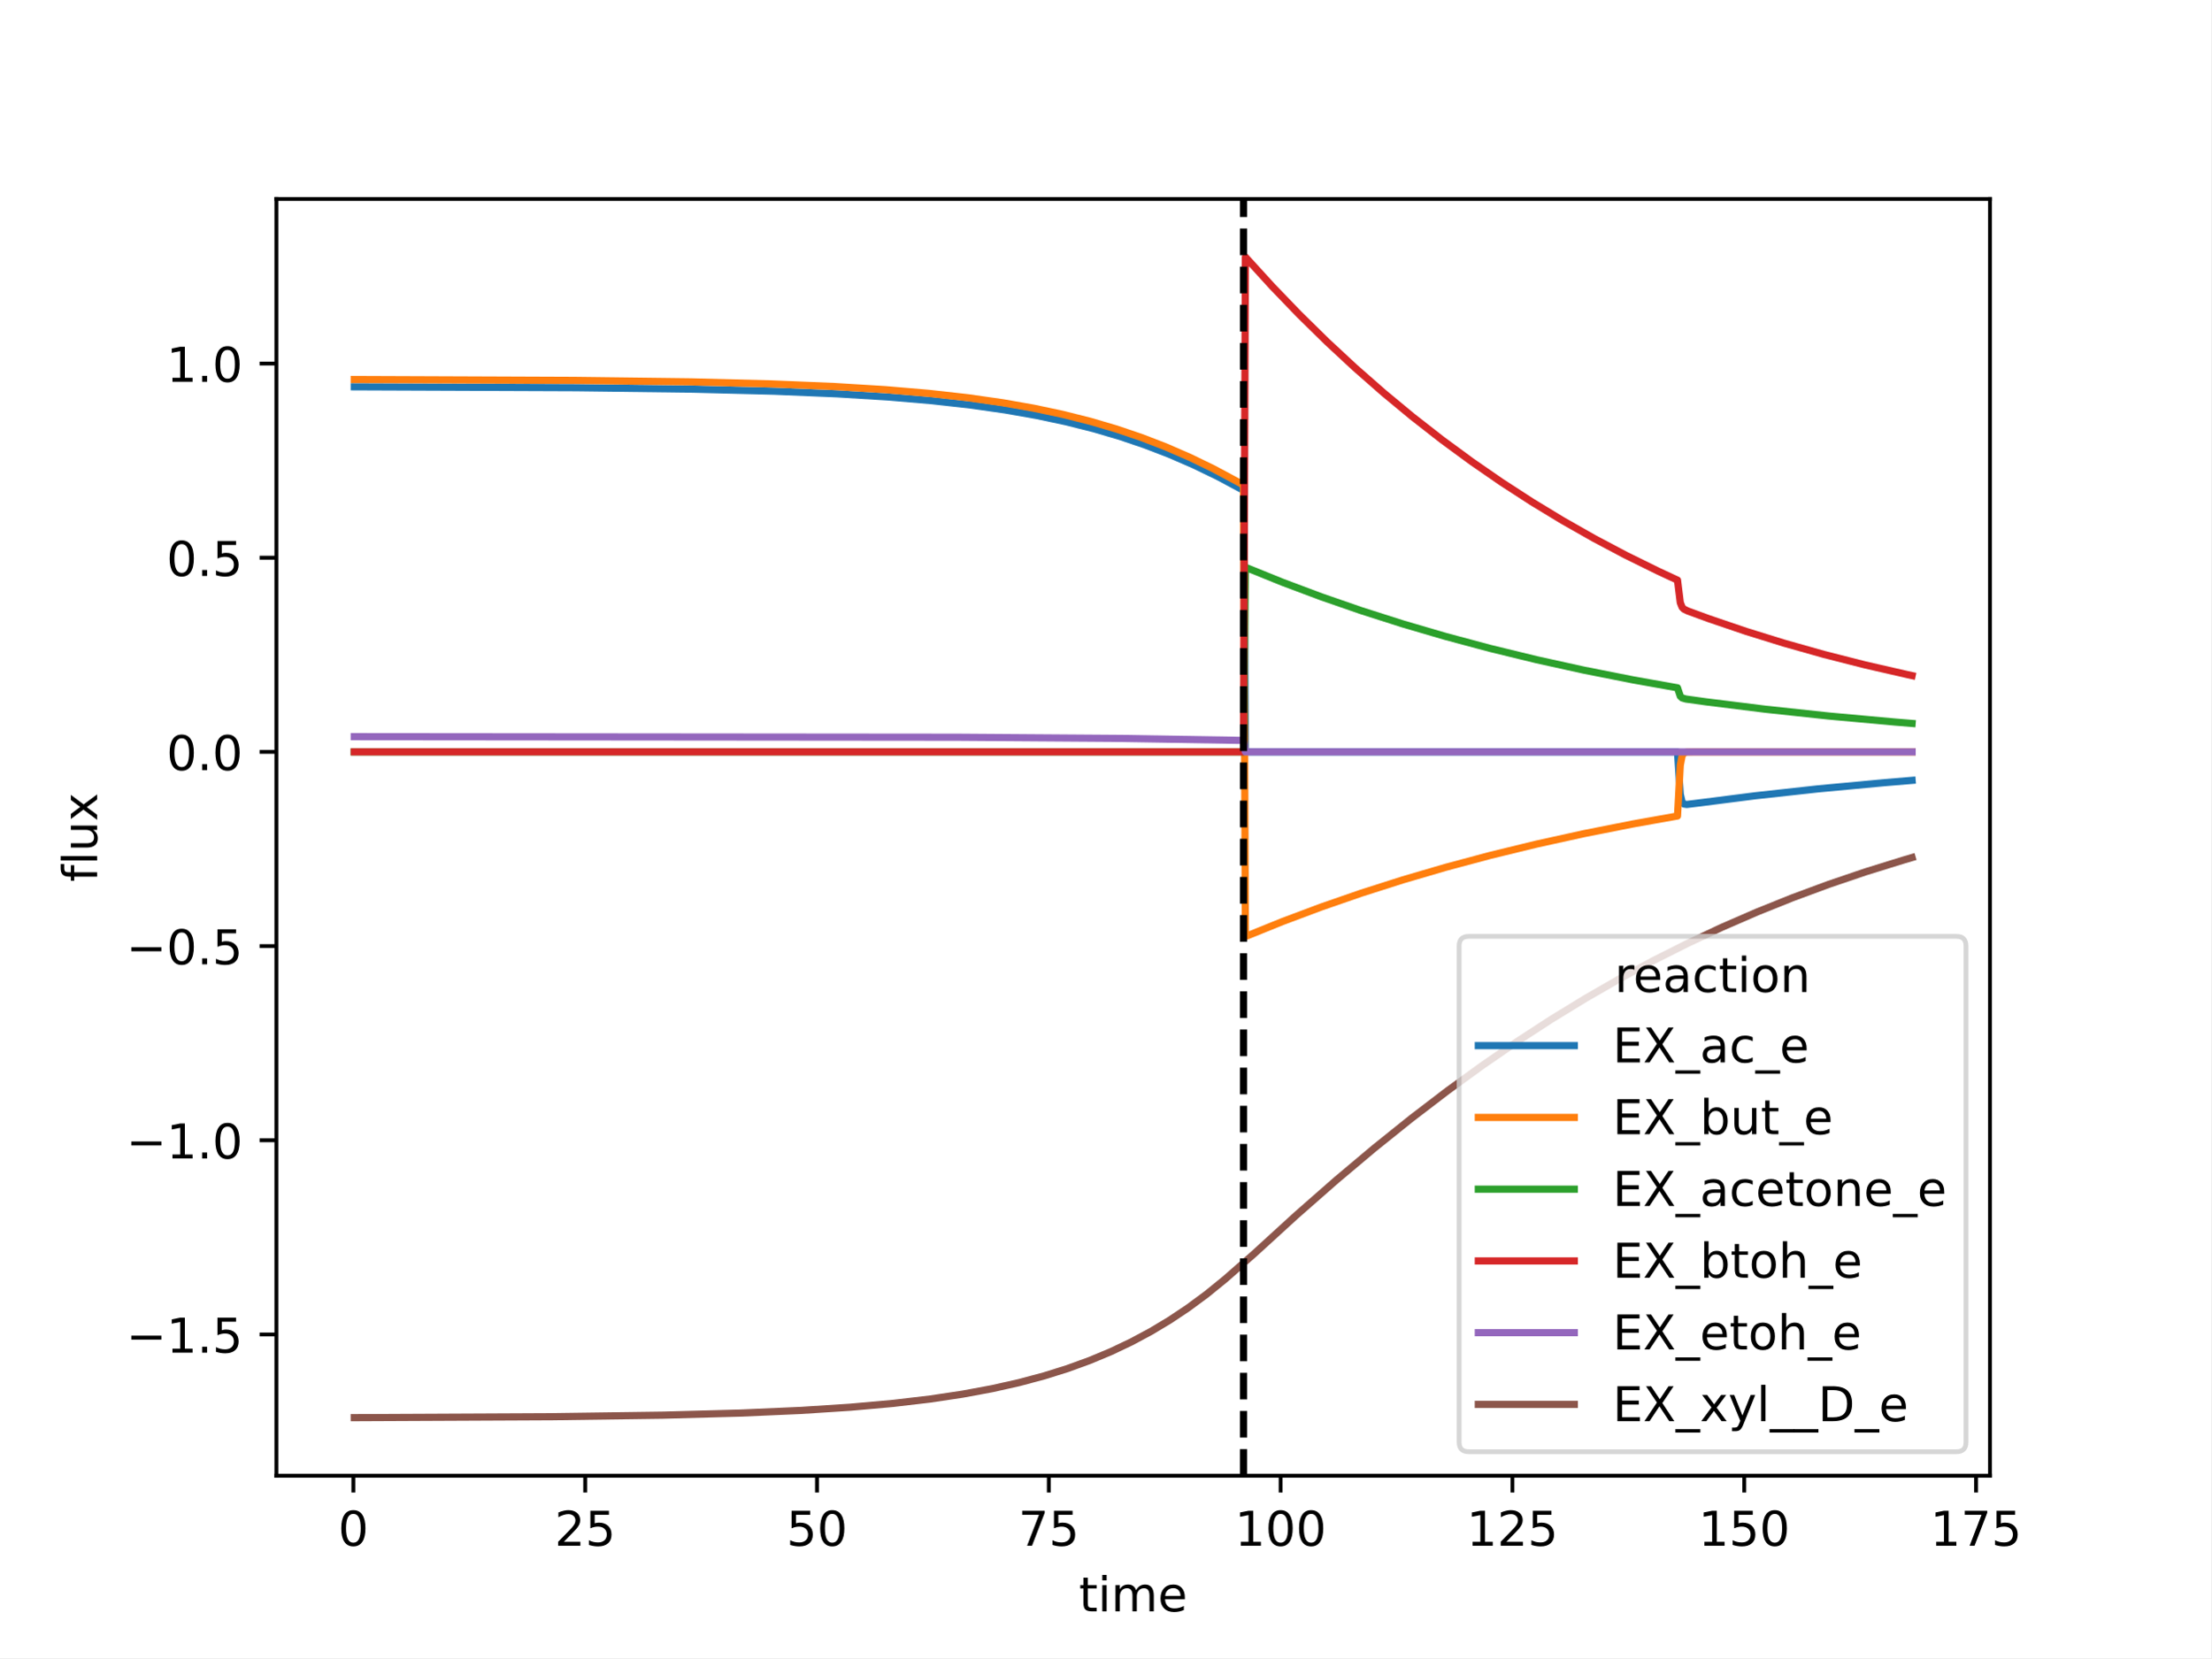
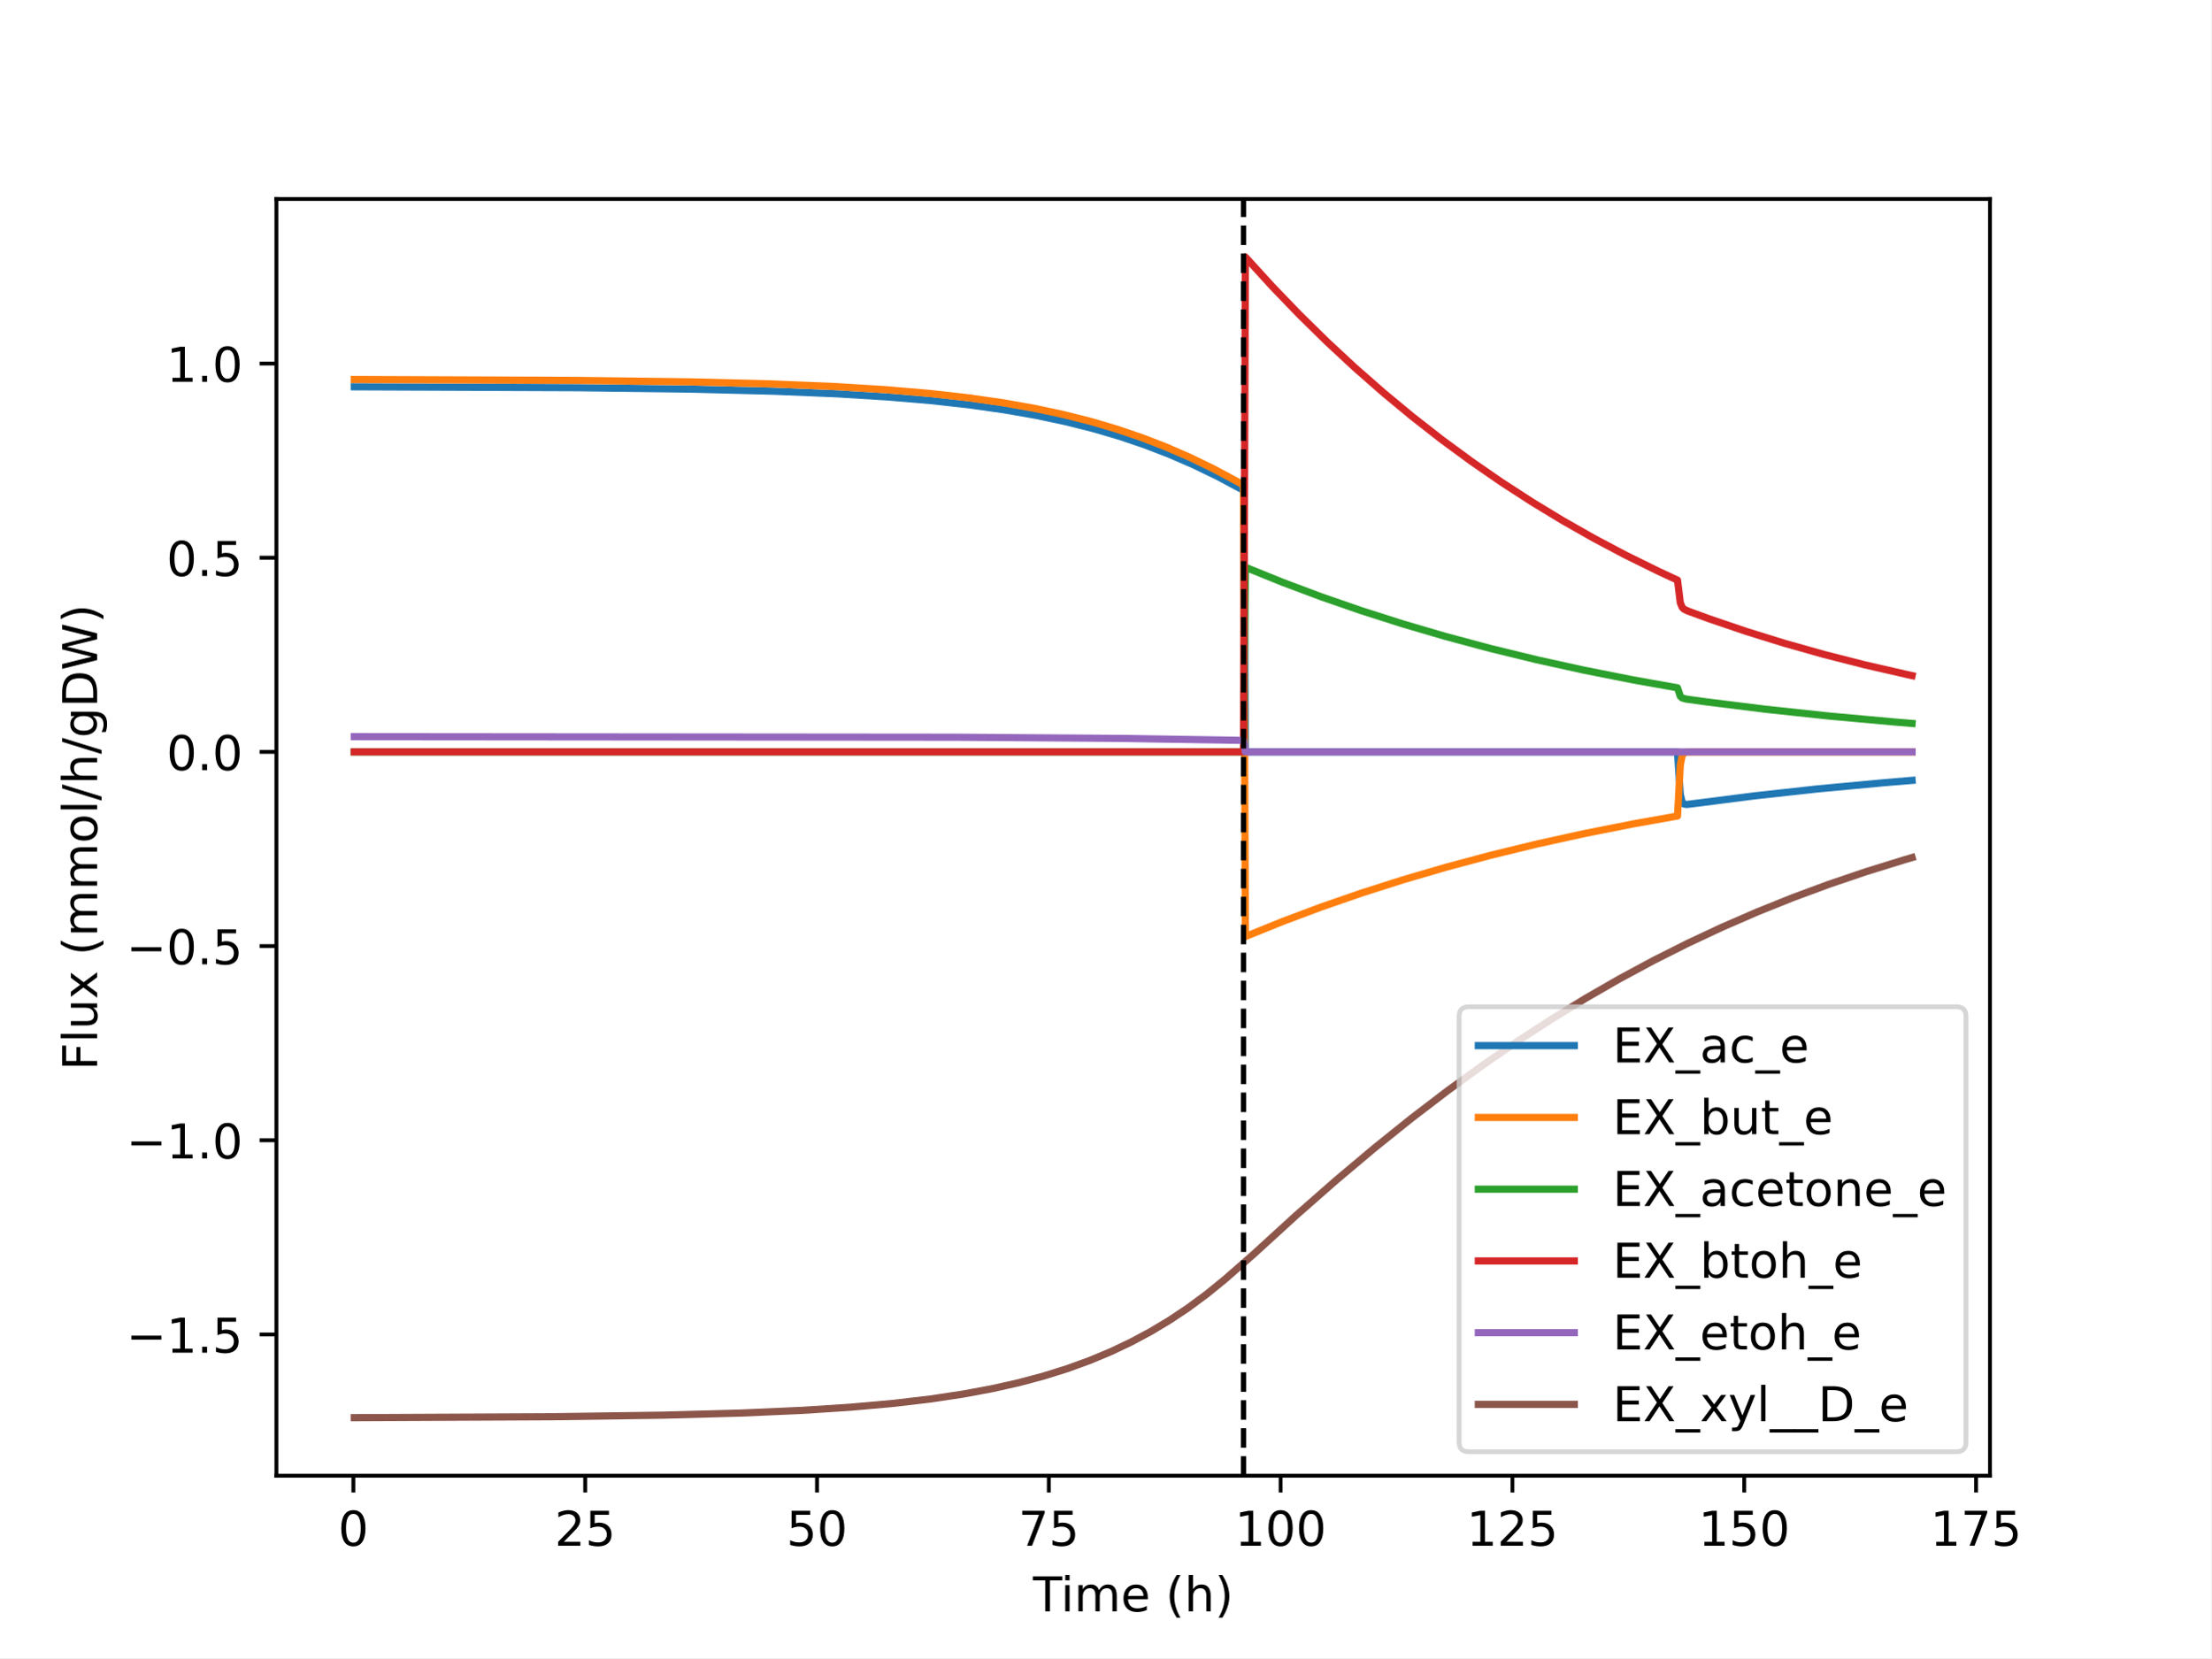
<svg xmlns="http://www.w3.org/2000/svg" xmlns:xlink="http://www.w3.org/1999/xlink" width="460.8pt" height="345.6pt" viewBox="0 0 460.8 345.6" version="1.1">
  <defs>
    <style type="text/css">*{stroke-linejoin: round; stroke-linecap: butt}</style>
  </defs>
  <g id="figure_1">
    <g id="patch_1">
      <path d="M 0 345.6  L 460.8 345.6  L 460.8 0  L 0 0  z " style="fill: #ffffff" />
    </g>
    <g id="axes_1">
      <g id="patch_2">
        <path d="M 57.6 307.584  L 414.72 307.584  L 414.72 41.472  L 57.6 41.472  z " style="fill: #ffffff" />
      </g>
      <g id="PolyCollection_1" />
      <g id="PolyCollection_2" />
      <g id="PolyCollection_3" />
      <g id="PolyCollection_4" />
      <g id="PolyCollection_5" />
      <g id="PolyCollection_6" />
      <g id="matplotlib.axis_1">
        <g id="xtick_1">
          <g id="line2d_1">
            <defs>
-               <path id="m5313063431" d="M 0 0  L 0 3.5  " style="stroke: #000000; stroke-width: 0.8" />
-             </defs>
-             <g>
-               <use xlink:href="#m5313063431" x="73.639" y="307.584" style="stroke: #000000; stroke-width: 0.8" />
+               <path id="m5277f794a5" d="M 0 0  L 0 3.5  " style="stroke: #000000; stroke-width: 0.8" />
+             </defs>
+             <g>
+               <use xlink:href="#m5277f794a5" x="73.639" y="307.584" style="stroke: #000000; stroke-width: 0.8" />
            </g>
          </g>
          <g id="text_1">
            <g transform="translate(70.45823 322.1824) scale(0.1 -0.1)">
              <defs>
                <path id="DejaVuSans-30" d="M 2034 4250  Q 1547 4250 1301 3770  Q 1056 3291 1056 2328  Q 1056 1369 1301 889  Q 1547 409 2034 409  Q 2525 409 2770 889  Q 3016 1369 3016 2328  Q 3016 3291 2770 3770  Q 2525 4250 2034 4250  z M 2034 4750  Q 2819 4750 3233 4129  Q 3647 3509 3647 2328  Q 3647 1150 3233 529  Q 2819 -91 2034 -91  Q 1250 -91 836 529  Q 422 1150 422 2328  Q 422 3509 836 4129  Q 1250 4750 2034 4750  z " transform="scale(0.015625)" />
              </defs>
              <use xlink:href="#DejaVuSans-30" />
            </g>
          </g>
        </g>
        <g id="xtick_2">
          <g id="line2d_2">
            <g>
-               <use xlink:href="#m5313063431" x="121.951" y="307.584" style="stroke: #000000; stroke-width: 0.8" />
+               <use xlink:href="#m5277f794a5" x="121.951" y="307.584" style="stroke: #000000; stroke-width: 0.8" />
            </g>
          </g>
          <g id="text_2">
            <g transform="translate(115.5887 322.1824) scale(0.1 -0.1)">
              <defs>
                <path id="DejaVuSans-32" d="M 1228 531  L 3431 531  L 3431 0  L 469 0  L 469 531  Q 828 903 1448 1529  Q 2069 2156 2228 2338  Q 2531 2678 2651 2914  Q 2772 3150 2772 3378  Q 2772 3750 2511 3984  Q 2250 4219 1831 4219  Q 1534 4219 1204 4116  Q 875 4013 500 3803  L 500 4441  Q 881 4594 1212 4672  Q 1544 4750 1819 4750  Q 2544 4750 2975 4387  Q 3406 4025 3406 3419  Q 3406 3131 3298 2873  Q 3191 2616 2906 2266  Q 2828 2175 2409 1742  Q 1991 1309 1228 531  z " transform="scale(0.015625)" />
                <path id="DejaVuSans-35" d="M 691 4666  L 3169 4666  L 3169 4134  L 1269 4134  L 1269 2991  Q 1406 3038 1543 3061  Q 1681 3084 1819 3084  Q 2600 3084 3056 2656  Q 3513 2228 3513 1497  Q 3513 744 3044 326  Q 2575 -91 1722 -91  Q 1428 -91 1123 -41  Q 819 9 494 109  L 494 744  Q 775 591 1075 516  Q 1375 441 1709 441  Q 2250 441 2565 725  Q 2881 1009 2881 1497  Q 2881 1984 2565 2268  Q 2250 2553 1709 2553  Q 1456 2553 1204 2497  Q 953 2441 691 2322  L 691 4666  z " transform="scale(0.015625)" />
              </defs>
              <use xlink:href="#DejaVuSans-32" />
              <use xlink:href="#DejaVuSans-35" x="63.623" />
            </g>
          </g>
        </g>
        <g id="xtick_3">
          <g id="line2d_3">
            <g>
-               <use xlink:href="#m5313063431" x="170.263" y="307.584" style="stroke: #000000; stroke-width: 0.8" />
+               <use xlink:href="#m5277f794a5" x="170.263" y="307.584" style="stroke: #000000; stroke-width: 0.8" />
            </g>
          </g>
          <g id="text_3">
            <g transform="translate(163.9004 322.1824) scale(0.1 -0.1)">
              <use xlink:href="#DejaVuSans-35" />
              <use xlink:href="#DejaVuSans-30" x="63.623" />
            </g>
          </g>
        </g>
        <g id="xtick_4">
          <g id="line2d_4">
            <g>
-               <use xlink:href="#m5313063431" x="218.575" y="307.584" style="stroke: #000000; stroke-width: 0.8" />
+               <use xlink:href="#m5277f794a5" x="218.575" y="307.584" style="stroke: #000000; stroke-width: 0.8" />
            </g>
          </g>
          <g id="text_4">
            <g transform="translate(212.212 322.1824) scale(0.1 -0.1)">
              <defs>
                <path id="DejaVuSans-37" d="M 525 4666  L 3525 4666  L 3525 4397  L 1831 0  L 1172 0  L 2766 4134  L 525 4134  L 525 4666  z " transform="scale(0.015625)" />
              </defs>
              <use xlink:href="#DejaVuSans-37" />
              <use xlink:href="#DejaVuSans-35" x="63.623" />
            </g>
          </g>
        </g>
        <g id="xtick_5">
          <g id="line2d_5">
            <g>
-               <use xlink:href="#m5313063431" x="266.886" y="307.584" style="stroke: #000000; stroke-width: 0.8" />
+               <use xlink:href="#m5277f794a5" x="266.886" y="307.584" style="stroke: #000000; stroke-width: 0.8" />
            </g>
          </g>
          <g id="text_5">
            <g transform="translate(257.3425 322.1824) scale(0.1 -0.1)">
              <defs>
                <path id="DejaVuSans-31" d="M 794 531  L 1825 531  L 1825 4091  L 703 3866  L 703 4441  L 1819 4666  L 2450 4666  L 2450 531  L 3481 531  L 3481 0  L 794 0  L 794 531  z " transform="scale(0.015625)" />
              </defs>
              <use xlink:href="#DejaVuSans-31" />
              <use xlink:href="#DejaVuSans-30" x="63.623" />
              <use xlink:href="#DejaVuSans-30" x="127.246" />
            </g>
          </g>
        </g>
        <g id="xtick_6">
          <g id="line2d_6">
            <g>
-               <use xlink:href="#m5313063431" x="315.198" y="307.584" style="stroke: #000000; stroke-width: 0.8" />
+               <use xlink:href="#m5277f794a5" x="315.198" y="307.584" style="stroke: #000000; stroke-width: 0.8" />
            </g>
          </g>
          <g id="text_6">
            <g transform="translate(305.6542 322.1824) scale(0.1 -0.1)">
              <use xlink:href="#DejaVuSans-31" />
              <use xlink:href="#DejaVuSans-32" x="63.623" />
              <use xlink:href="#DejaVuSans-35" x="127.246" />
            </g>
          </g>
        </g>
        <g id="xtick_7">
          <g id="line2d_7">
            <g>
-               <use xlink:href="#m5313063431" x="363.51" y="307.584" style="stroke: #000000; stroke-width: 0.8" />
+               <use xlink:href="#m5277f794a5" x="363.51" y="307.584" style="stroke: #000000; stroke-width: 0.8" />
            </g>
          </g>
          <g id="text_7">
            <g transform="translate(353.9659 322.1824) scale(0.1 -0.1)">
              <use xlink:href="#DejaVuSans-31" />
              <use xlink:href="#DejaVuSans-35" x="63.623" />
              <use xlink:href="#DejaVuSans-30" x="127.246" />
            </g>
          </g>
        </g>
        <g id="xtick_8">
          <g id="line2d_8">
            <g>
-               <use xlink:href="#m5313063431" x="411.821" y="307.584" style="stroke: #000000; stroke-width: 0.8" />
+               <use xlink:href="#m5277f794a5" x="411.821" y="307.584" style="stroke: #000000; stroke-width: 0.8" />
            </g>
          </g>
          <g id="text_8">
            <g transform="translate(402.2775 322.1824) scale(0.1 -0.1)">
              <use xlink:href="#DejaVuSans-31" />
              <use xlink:href="#DejaVuSans-37" x="63.623" />
              <use xlink:href="#DejaVuSans-35" x="127.246" />
            </g>
          </g>
        </g>
        <g id="text_9">
-           <g transform="translate(224.8639 335.8606) scale(0.1 -0.1)">
-             <defs>
-               <path id="DejaVuSans-74" d="M 1172 4494  L 1172 3500  L 2356 3500  L 2356 3053  L 1172 3053  L 1172 1153  Q 1172 725 1289 603  Q 1406 481 1766 481  L 2356 481  L 2356 0  L 1766 0  Q 1100 0 847 248  Q 594 497 594 1153  L 594 3053  L 172 3053  L 172 3500  L 594 3500  L 594 4494  L 1172 4494  z " transform="scale(0.015625)" />
+           <g transform="translate(215.267 335.8606) scale(0.1 -0.1)">
+             <defs>
+               <path id="DejaVuSans-54" d="M -19 4666  L 3928 4666  L 3928 4134  L 2272 4134  L 2272 0  L 1638 0  L 1638 4134  L -19 4134  L -19 4666  z " transform="scale(0.015625)" />
              <path id="DejaVuSans-69" d="M 603 3500  L 1178 3500  L 1178 0  L 603 0  L 603 3500  z M 603 4863  L 1178 4863  L 1178 4134  L 603 4134  L 603 4863  z " transform="scale(0.015625)" />
              <path id="DejaVuSans-6d" d="M 3328 2828  Q 3544 3216 3844 3400  Q 4144 3584 4550 3584  Q 5097 3584 5394 3201  Q 5691 2819 5691 2113  L 5691 0  L 5113 0  L 5113 2094  Q 5113 2597 4934 2840  Q 4756 3084 4391 3084  Q 3944 3084 3684 2787  Q 3425 2491 3425 1978  L 3425 0  L 2847 0  L 2847 2094  Q 2847 2600 2669 2842  Q 2491 3084 2119 3084  Q 1678 3084 1418 2786  Q 1159 2488 1159 1978  L 1159 0  L 581 0  L 581 3500  L 1159 3500  L 1159 2956  Q 1356 3278 1631 3431  Q 1906 3584 2284 3584  Q 2666 3584 2933 3390  Q 3200 3197 3328 2828  z " transform="scale(0.015625)" />
              <path id="DejaVuSans-65" d="M 3597 1894  L 3597 1613  L 953 1613  Q 991 1019 1311 708  Q 1631 397 2203 397  Q 2534 397 2845 478  Q 3156 559 3463 722  L 3463 178  Q 3153 47 2828 -22  Q 2503 -91 2169 -91  Q 1331 -91 842 396  Q 353 884 353 1716  Q 353 2575 817 3079  Q 1281 3584 2069 3584  Q 2775 3584 3186 3129  Q 3597 2675 3597 1894  z M 3022 2063  Q 3016 2534 2758 2815  Q 2500 3097 2075 3097  Q 1594 3097 1305 2825  Q 1016 2553 972 2059  L 3022 2063  z " transform="scale(0.015625)" />
-             </defs>
-             <use xlink:href="#DejaVuSans-74" />
-             <use xlink:href="#DejaVuSans-69" x="39.209" />
-             <use xlink:href="#DejaVuSans-6d" x="66.992" />
-             <use xlink:href="#DejaVuSans-65" x="164.404" />
+               <path id="DejaVuSans-20" transform="scale(0.015625)" />
+               <path id="DejaVuSans-28" d="M 1984 4856  Q 1566 4138 1362 3434  Q 1159 2731 1159 2009  Q 1159 1288 1364 580  Q 1569 -128 1984 -844  L 1484 -844  Q 1016 -109 783 600  Q 550 1309 550 2009  Q 550 2706 781 3412  Q 1013 4119 1484 4856  L 1984 4856  z " transform="scale(0.015625)" />
+               <path id="DejaVuSans-68" d="M 3513 2113  L 3513 0  L 2938 0  L 2938 2094  Q 2938 2591 2744 2837  Q 2550 3084 2163 3084  Q 1697 3084 1428 2787  Q 1159 2491 1159 1978  L 1159 0  L 581 0  L 581 4863  L 1159 4863  L 1159 2956  Q 1366 3272 1645 3428  Q 1925 3584 2291 3584  Q 2894 3584 3203 3211  Q 3513 2838 3513 2113  z " transform="scale(0.015625)" />
+               <path id="DejaVuSans-29" d="M 513 4856  L 1013 4856  Q 1481 4119 1714 3412  Q 1947 2706 1947 2009  Q 1947 1309 1714 600  Q 1481 -109 1013 -844  L 513 -844  Q 928 -128 1133 580  Q 1338 1288 1338 2009  Q 1338 2731 1133 3434  Q 928 4138 513 4856  z " transform="scale(0.015625)" />
+             </defs>
+             <use xlink:href="#DejaVuSans-54" />
+             <use xlink:href="#DejaVuSans-69" x="57.959" />
+             <use xlink:href="#DejaVuSans-6d" x="85.742" />
+             <use xlink:href="#DejaVuSans-65" x="183.154" />
+             <use xlink:href="#DejaVuSans-20" x="244.678" />
+             <use xlink:href="#DejaVuSans-28" x="276.465" />
+             <use xlink:href="#DejaVuSans-68" x="315.479" />
+             <use xlink:href="#DejaVuSans-29" x="378.857" />
          </g>
        </g>
      </g>
      <g id="matplotlib.axis_2">
        <g id="ytick_1">
          <g id="line2d_9">
            <defs>
-               <path id="m0f6bc8018c" d="M 0 0  L -3.5 0  " style="stroke: #000000; stroke-width: 0.8" />
-             </defs>
-             <g>
-               <use xlink:href="#m0f6bc8018c" x="57.6" y="278.14" style="stroke: #000000; stroke-width: 0.8" />
+               <path id="md3b9d72537" d="M 0 0  L -3.5 0  " style="stroke: #000000; stroke-width: 0.8" />
+             </defs>
+             <g>
+               <use xlink:href="#md3b9d72537" x="57.6" y="278.14" style="stroke: #000000; stroke-width: 0.8" />
            </g>
          </g>
          <g id="text_10">
            <g transform="translate(26.31719 281.9388) scale(0.1 -0.1)">
              <defs>
                <path id="DejaVuSans-2212" d="M 678 2272  L 4684 2272  L 4684 1741  L 678 1741  L 678 2272  z " transform="scale(0.015625)" />
                <path id="DejaVuSans-2e" d="M 684 794  L 1344 794  L 1344 0  L 684 0  L 684 794  z " transform="scale(0.015625)" />
              </defs>
              <use xlink:href="#DejaVuSans-2212" />
              <use xlink:href="#DejaVuSans-31" x="83.789" />
              <use xlink:href="#DejaVuSans-2e" x="147.412" />
              <use xlink:href="#DejaVuSans-35" x="179.199" />
            </g>
          </g>
        </g>
        <g id="ytick_2">
          <g id="line2d_10">
            <g>
-               <use xlink:href="#m0f6bc8018c" x="57.6" y="237.666" style="stroke: #000000; stroke-width: 0.8" />
+               <use xlink:href="#md3b9d72537" x="57.6" y="237.666" style="stroke: #000000; stroke-width: 0.8" />
            </g>
          </g>
          <g id="text_11">
            <g transform="translate(26.31719 241.4651) scale(0.1 -0.1)">
              <use xlink:href="#DejaVuSans-2212" />
              <use xlink:href="#DejaVuSans-31" x="83.789" />
              <use xlink:href="#DejaVuSans-2e" x="147.412" />
              <use xlink:href="#DejaVuSans-30" x="179.199" />
            </g>
          </g>
        </g>
        <g id="ytick_3">
          <g id="line2d_11">
            <g>
-               <use xlink:href="#m0f6bc8018c" x="57.6" y="197.192" style="stroke: #000000; stroke-width: 0.8" />
+               <use xlink:href="#md3b9d72537" x="57.6" y="197.192" style="stroke: #000000; stroke-width: 0.8" />
            </g>
          </g>
          <g id="text_12">
            <g transform="translate(26.31719 200.9914) scale(0.1 -0.1)">
              <use xlink:href="#DejaVuSans-2212" />
              <use xlink:href="#DejaVuSans-30" x="83.789" />
              <use xlink:href="#DejaVuSans-2e" x="147.412" />
              <use xlink:href="#DejaVuSans-35" x="179.199" />
            </g>
          </g>
        </g>
        <g id="ytick_4">
          <g id="line2d_12">
            <g>
-               <use xlink:href="#m0f6bc8018c" x="57.6" y="156.718" style="stroke: #000000; stroke-width: 0.8" />
+               <use xlink:href="#md3b9d72537" x="57.6" y="156.718" style="stroke: #000000; stroke-width: 0.8" />
            </g>
          </g>
          <g id="text_13">
            <g transform="translate(34.69687 160.5177) scale(0.1 -0.1)">
              <use xlink:href="#DejaVuSans-30" />
              <use xlink:href="#DejaVuSans-2e" x="63.623" />
              <use xlink:href="#DejaVuSans-30" x="95.41" />
            </g>
          </g>
        </g>
        <g id="ytick_5">
          <g id="line2d_13">
            <g>
-               <use xlink:href="#m0f6bc8018c" x="57.6" y="116.245" style="stroke: #000000; stroke-width: 0.8" />
+               <use xlink:href="#md3b9d72537" x="57.6" y="116.245" style="stroke: #000000; stroke-width: 0.8" />
            </g>
          </g>
          <g id="text_14">
            <g transform="translate(34.69687 120.044) scale(0.1 -0.1)">
              <use xlink:href="#DejaVuSans-30" />
              <use xlink:href="#DejaVuSans-2e" x="63.623" />
              <use xlink:href="#DejaVuSans-35" x="95.41" />
            </g>
          </g>
        </g>
        <g id="ytick_6">
          <g id="line2d_14">
            <g>
-               <use xlink:href="#m0f6bc8018c" x="57.6" y="75.771" style="stroke: #000000; stroke-width: 0.8" />
+               <use xlink:href="#md3b9d72537" x="57.6" y="75.771" style="stroke: #000000; stroke-width: 0.8" />
            </g>
          </g>
          <g id="text_15">
            <g transform="translate(34.69687 79.57031) scale(0.1 -0.1)">
              <use xlink:href="#DejaVuSans-31" />
              <use xlink:href="#DejaVuSans-2e" x="63.623" />
              <use xlink:href="#DejaVuSans-30" x="95.41" />
            </g>
          </g>
        </g>
        <g id="text_16">
-           <g transform="translate(20.2375 183.8053) rotate(-90) scale(0.1 -0.1)">
-             <defs>
-               <path id="DejaVuSans-66" d="M 2375 4863  L 2375 4384  L 1825 4384  Q 1516 4384 1395 4259  Q 1275 4134 1275 3809  L 1275 3500  L 2222 3500  L 2222 3053  L 1275 3053  L 1275 0  L 697 0  L 697 3053  L 147 3053  L 147 3500  L 697 3500  L 697 3744  Q 697 4328 969 4595  Q 1241 4863 1831 4863  L 2375 4863  z " transform="scale(0.015625)" />
+           <g transform="translate(20.2375 223.1061) rotate(-90) scale(0.1 -0.1)">
+             <defs>
+               <path id="DejaVuSans-46" d="M 628 4666  L 3309 4666  L 3309 4134  L 1259 4134  L 1259 2759  L 3109 2759  L 3109 2228  L 1259 2228  L 1259 0  L 628 0  L 628 4666  z " transform="scale(0.015625)" />
              <path id="DejaVuSans-6c" d="M 603 4863  L 1178 4863  L 1178 0  L 603 0  L 603 4863  z " transform="scale(0.015625)" />
              <path id="DejaVuSans-75" d="M 544 1381  L 544 3500  L 1119 3500  L 1119 1403  Q 1119 906 1312 657  Q 1506 409 1894 409  Q 2359 409 2629 706  Q 2900 1003 2900 1516  L 2900 3500  L 3475 3500  L 3475 0  L 2900 0  L 2900 538  Q 2691 219 2414 64  Q 2138 -91 1772 -91  Q 1169 -91 856 284  Q 544 659 544 1381  z M 1991 3584  L 1991 3584  z " transform="scale(0.015625)" />
              <path id="DejaVuSans-78" d="M 3513 3500  L 2247 1797  L 3578 0  L 2900 0  L 1881 1375  L 863 0  L 184 0  L 1544 1831  L 300 3500  L 978 3500  L 1906 2253  L 2834 3500  L 3513 3500  z " transform="scale(0.015625)" />
-             </defs>
-             <use xlink:href="#DejaVuSans-66" />
-             <use xlink:href="#DejaVuSans-6c" x="35.205" />
-             <use xlink:href="#DejaVuSans-75" x="62.988" />
-             <use xlink:href="#DejaVuSans-78" x="126.367" />
+               <path id="DejaVuSans-6f" d="M 1959 3097  Q 1497 3097 1228 2736  Q 959 2375 959 1747  Q 959 1119 1226 758  Q 1494 397 1959 397  Q 2419 397 2687 759  Q 2956 1122 2956 1747  Q 2956 2369 2687 2733  Q 2419 3097 1959 3097  z M 1959 3584  Q 2709 3584 3137 3096  Q 3566 2609 3566 1747  Q 3566 888 3137 398  Q 2709 -91 1959 -91  Q 1206 -91 779 398  Q 353 888 353 1747  Q 353 2609 779 3096  Q 1206 3584 1959 3584  z " transform="scale(0.015625)" />
+               <path id="DejaVuSans-2f" d="M 1625 4666  L 2156 4666  L 531 -594  L 0 -594  L 1625 4666  z " transform="scale(0.015625)" />
+               <path id="DejaVuSans-67" d="M 2906 1791  Q 2906 2416 2648 2759  Q 2391 3103 1925 3103  Q 1463 3103 1205 2759  Q 947 2416 947 1791  Q 947 1169 1205 825  Q 1463 481 1925 481  Q 2391 481 2648 825  Q 2906 1169 2906 1791  z M 3481 434  Q 3481 -459 3084 -895  Q 2688 -1331 1869 -1331  Q 1566 -1331 1297 -1286  Q 1028 -1241 775 -1147  L 775 -588  Q 1028 -725 1275 -790  Q 1522 -856 1778 -856  Q 2344 -856 2625 -561  Q 2906 -266 2906 331  L 2906 616  Q 2728 306 2450 153  Q 2172 0 1784 0  Q 1141 0 747 490  Q 353 981 353 1791  Q 353 2603 747 3093  Q 1141 3584 1784 3584  Q 2172 3584 2450 3431  Q 2728 3278 2906 2969  L 2906 3500  L 3481 3500  L 3481 434  z " transform="scale(0.015625)" />
+               <path id="DejaVuSans-44" d="M 1259 4147  L 1259 519  L 2022 519  Q 2988 519 3436 956  Q 3884 1394 3884 2338  Q 3884 3275 3436 3711  Q 2988 4147 2022 4147  L 1259 4147  z M 628 4666  L 1925 4666  Q 3281 4666 3915 4102  Q 4550 3538 4550 2338  Q 4550 1131 3912 565  Q 3275 0 1925 0  L 628 0  L 628 4666  z " transform="scale(0.015625)" />
+               <path id="DejaVuSans-57" d="M 213 4666  L 850 4666  L 1831 722  L 2809 4666  L 3519 4666  L 4500 722  L 5478 4666  L 6119 4666  L 4947 0  L 4153 0  L 3169 4050  L 2175 0  L 1381 0  L 213 4666  z " transform="scale(0.015625)" />
+             </defs>
+             <use xlink:href="#DejaVuSans-46" />
+             <use xlink:href="#DejaVuSans-6c" x="57.52" />
+             <use xlink:href="#DejaVuSans-75" x="85.303" />
+             <use xlink:href="#DejaVuSans-78" x="148.682" />
+             <use xlink:href="#DejaVuSans-20" x="207.861" />
+             <use xlink:href="#DejaVuSans-28" x="239.648" />
+             <use xlink:href="#DejaVuSans-6d" x="278.662" />
+             <use xlink:href="#DejaVuSans-6d" x="376.074" />
+             <use xlink:href="#DejaVuSans-6f" x="473.486" />
+             <use xlink:href="#DejaVuSans-6c" x="534.668" />
+             <use xlink:href="#DejaVuSans-2f" x="562.451" />
+             <use xlink:href="#DejaVuSans-68" x="596.143" />
+             <use xlink:href="#DejaVuSans-2f" x="659.521" />
+             <use xlink:href="#DejaVuSans-67" x="693.213" />
+             <use xlink:href="#DejaVuSans-44" x="756.689" />
+             <use xlink:href="#DejaVuSans-57" x="833.691" />
+             <use xlink:href="#DejaVuSans-29" x="932.568" />
          </g>
        </g>
      </g>
      <g id="line2d_15">
-         <path d="M 73.833 80.616  L 120.019 80.802  L 144.368 81.109  L 161.374 81.537  L 174.514 82.084  L 185.143 82.74  L 194.225 83.514  L 202.342 84.426  L 209.492 85.447  L 216.062 86.604  L 222.246 87.921  L 228.044 89.387  L 233.455 90.983  L 238.672 92.754  L 243.697 94.691  L 248.721 96.87  L 253.745 99.299  L 258.77 101.982  L 259.156 102.199  L 259.543 156.718  L 349.596 156.718  L 350.176 165.557  L 350.562 167.166  L 350.949 167.592  L 351.528 167.675  L 353.461 167.437  L 365.829 165.86  L 378.776 164.435  L 392.69 163.132  L 398.487 162.652  L 398.487 162.652  " clip-path="url(#p06729f0786)" style="fill: none; stroke: #1f77b4; stroke-width: 1.5; stroke-linecap: square" />
+         <path d="M 73.833 80.616  L 120.019 80.802  L 144.368 81.109  L 161.374 81.537  L 174.514 82.084  L 185.143 82.74  L 194.225 83.514  L 202.342 84.426  L 209.492 85.447  L 216.062 86.604  L 222.246 87.921  L 228.044 89.387  L 233.455 90.983  L 238.672 92.754  L 243.697 94.691  L 248.721 96.87  L 253.745 99.299  L 258.77 101.982  L 259.156 102.199  L 259.543 156.718  L 349.596 156.718  L 350.176 165.557  L 350.562 167.166  L 350.949 167.592  L 351.528 167.675  L 353.461 167.437  L 365.829 165.86  L 378.776 164.435  L 392.69 163.132  L 398.487 162.652  L 398.487 162.652  " clip-path="url(#p9350e81718)" style="fill: none; stroke: #1f77b4; stroke-width: 1.5; stroke-linecap: square" />
      </g>
      <g id="line2d_16">
-         <path d="M 73.833 79.094  L 119.632 79.281  L 143.981 79.589  L 160.794 80.014  L 173.935 80.561  L 184.563 81.218  L 193.646 81.992  L 201.762 82.905  L 208.912 83.928  L 215.483 85.088  L 221.473 86.363  L 227.271 87.826  L 232.682 89.421  L 237.899 91.192  L 242.924 93.131  L 247.948 95.314  L 252.779 97.654  L 257.804 100.341  L 259.156 101.109  L 259.543 195.207  L 267.273 192.077  L 275.389 189.035  L 283.699 186.156  L 292.395 183.381  L 301.284 180.777  L 310.56 178.291  L 320.222 175.936  L 330.078 173.763  L 340.32 171.732  L 349.596 170.078  L 350.176 159.492  L 350.562 157.518  L 350.949 156.948  L 351.528 156.754  L 353.074 156.719  L 398.487 156.718  L 398.487 156.718  " clip-path="url(#p06729f0786)" style="fill: none; stroke: #ff7f0e; stroke-width: 1.5; stroke-linecap: square" />
+         <path d="M 73.833 79.094  L 119.632 79.281  L 143.981 79.589  L 160.794 80.014  L 173.935 80.561  L 184.563 81.218  L 193.646 81.992  L 201.762 82.905  L 208.912 83.928  L 215.483 85.088  L 221.473 86.363  L 227.271 87.826  L 232.682 89.421  L 237.899 91.192  L 242.924 93.131  L 247.948 95.314  L 252.779 97.654  L 257.804 100.341  L 259.156 101.109  L 259.543 195.207  L 267.273 192.077  L 275.389 189.035  L 283.699 186.156  L 292.395 183.381  L 301.284 180.777  L 310.56 178.291  L 320.222 175.936  L 330.078 173.763  L 340.32 171.732  L 349.596 170.078  L 350.176 159.492  L 350.562 157.518  L 350.949 156.948  L 351.528 156.754  L 353.074 156.719  L 398.487 156.718  L 398.487 156.718  " clip-path="url(#p9350e81718)" style="fill: none; stroke: #ff7f0e; stroke-width: 1.5; stroke-linecap: square" />
      </g>
      <g id="line2d_17">
-         <path d="M 73.833 156.718  L 259.156 156.718  L 259.543 118.23  L 267.273 121.36  L 275.389 124.402  L 283.699 127.281  L 292.395 130.056  L 301.284 132.66  L 310.56 135.146  L 320.222 137.501  L 330.078 139.674  L 340.32 141.705  L 349.596 143.359  L 350.176 145.106  L 350.562 145.471  L 351.335 145.695  L 355.586 146.287  L 367.954 147.826  L 381.095 149.234  L 395.009 150.501  L 398.487 150.785  L 398.487 150.785  " clip-path="url(#p06729f0786)" style="fill: none; stroke: #2ca02c; stroke-width: 1.5; stroke-linecap: square" />
+         <path d="M 73.833 156.718  L 259.156 156.718  L 259.543 118.23  L 267.273 121.36  L 275.389 124.402  L 283.699 127.281  L 292.395 130.056  L 301.284 132.66  L 310.56 135.146  L 320.222 137.501  L 330.078 139.674  L 340.32 141.705  L 349.596 143.359  L 350.176 145.106  L 350.562 145.471  L 351.335 145.695  L 355.586 146.287  L 367.954 147.826  L 381.095 149.234  L 395.009 150.501  L 398.487 150.785  L 398.487 150.785  " clip-path="url(#p9350e81718)" style="fill: none; stroke: #2ca02c; stroke-width: 1.5; stroke-linecap: square" />
      </g>
      <g id="line2d_18">
-         <path d="M 73.833 156.718  L 259.156 156.718  L 259.543 53.568  L 265.147 59.712  L 270.751 65.53  L 276.549 71.225  L 282.346 76.611  L 288.337 81.869  L 294.327 86.831  L 300.511 91.66  L 306.695 96.203  L 312.879 100.476  L 319.256 104.612  L 325.633 108.486  L 332.204 112.218  L 338.774 115.698  L 345.538 119.032  L 349.596 120.916  L 350.176 125.597  L 350.562 126.576  L 350.949 126.962  L 351.722 127.341  L 356.166 128.969  L 363.896 131.597  L 371.819 134.058  L 380.129 136.403  L 388.632 138.572  L 397.521 140.61  L 398.487 140.818  L 398.487 140.818  " clip-path="url(#p06729f0786)" style="fill: none; stroke: #d62728; stroke-width: 1.5; stroke-linecap: square" />
+         <path d="M 73.833 156.718  L 259.156 156.718  L 259.543 53.568  L 265.147 59.712  L 270.751 65.53  L 276.549 71.225  L 282.346 76.611  L 288.337 81.869  L 294.327 86.831  L 300.511 91.66  L 306.695 96.203  L 312.879 100.476  L 319.256 104.612  L 325.633 108.486  L 332.204 112.218  L 338.774 115.698  L 345.538 119.032  L 349.596 120.916  L 350.176 125.597  L 350.562 126.576  L 350.949 126.962  L 351.722 127.341  L 356.166 128.969  L 363.896 131.597  L 371.819 134.058  L 380.129 136.403  L 388.632 138.572  L 397.521 140.61  L 398.487 140.818  L 398.487 140.818  " clip-path="url(#p9350e81718)" style="fill: none; stroke: #d62728; stroke-width: 1.5; stroke-linecap: square" />
      </g>
      <g id="line2d_19">
-         <path d="M 73.833 153.543  L 199.443 153.661  L 233.841 153.91  L 257.997 154.302  L 259.156 154.327  L 259.543 156.718  L 398.487 156.718  L 398.487 156.718  " clip-path="url(#p06729f0786)" style="fill: none; stroke: #9467bd; stroke-width: 1.5; stroke-linecap: square" />
+         <path d="M 73.833 153.543  L 199.443 153.661  L 233.841 153.91  L 257.997 154.302  L 259.156 154.327  L 259.543 156.718  L 398.487 156.718  L 398.487 156.718  " clip-path="url(#p9350e81718)" style="fill: none; stroke: #9467bd; stroke-width: 1.5; stroke-linecap: square" />
      </g>
      <g id="line2d_20">
-         <path d="M 73.833 295.488  L 115.188 295.287  L 138.184 294.966  L 154.417 294.527  L 166.978 293.975  L 177.22 293.311  L 186.109 292.516  L 193.839 291.604  L 200.603 290.588  L 206.786 289.438  L 212.391 288.177  L 217.608 286.779  L 222.439 285.263  L 227.077 283.577  L 231.522 281.721  L 235.774 279.7  L 239.832 277.524  L 243.697 275.206  L 247.562 272.631  L 251.426 269.78  L 255.291 266.64  L 261.282 261.393  L 270.171 253.274  L 278.481 245.982  L 286.404 239.32  L 294.134 233.113  L 301.671 227.35  L 309.014 222.018  L 316.164 217.099  L 323.314 212.451  L 330.464 208.074  L 337.421 204.071  L 344.571 200.217  L 351.722 196.618  L 358.872 193.267  L 366.215 190.075  L 373.558 187.123  L 381.095 184.332  L 388.825 181.705  L 396.748 179.247  L 398.487 178.737  L 398.487 178.737  " clip-path="url(#p06729f0786)" style="fill: none; stroke: #8c564b; stroke-width: 1.5; stroke-linecap: square" />
+         <path d="M 73.833 295.488  L 115.188 295.287  L 138.184 294.966  L 154.417 294.527  L 166.978 293.975  L 177.22 293.311  L 186.109 292.516  L 193.839 291.604  L 200.603 290.588  L 206.786 289.438  L 212.391 288.177  L 217.608 286.779  L 222.439 285.263  L 227.077 283.577  L 231.522 281.721  L 235.774 279.7  L 239.832 277.524  L 243.697 275.206  L 247.562 272.631  L 251.426 269.78  L 255.291 266.64  L 261.282 261.393  L 270.171 253.274  L 278.481 245.982  L 286.404 239.32  L 294.134 233.113  L 301.671 227.35  L 309.014 222.018  L 316.164 217.099  L 323.314 212.451  L 330.464 208.074  L 337.421 204.071  L 344.571 200.217  L 351.722 196.618  L 358.872 193.267  L 366.215 190.075  L 373.558 187.123  L 381.095 184.332  L 388.825 181.705  L 396.748 179.247  L 398.487 178.737  L 398.487 178.737  " clip-path="url(#p9350e81718)" style="fill: none; stroke: #8c564b; stroke-width: 1.5; stroke-linecap: square" />
      </g>
      <g id="line2d_21" />
      <g id="line2d_22" />
      <g id="line2d_23" />
      <g id="line2d_24" />
      <g id="line2d_25" />
      <g id="line2d_26" />
      <g id="line2d_27">
-         <path d="M 259.156 307.584  L 259.156 41.472  " clip-path="url(#p06729f0786)" style="fill: none; stroke-dasharray: 5.55,2.4; stroke-dashoffset: 0; stroke: #000000; stroke-width: 1.5" />
+         <path d="M 259.156 307.584  L 259.156 41.472  " clip-path="url(#p9350e81718)" style="fill: none; stroke-dasharray: 4.07,1.76; stroke-dashoffset: 0; stroke: #000000; stroke-width: 1.1" />
      </g>
      <g id="patch_3">
        <path d="M 57.6 307.584  L 57.6 41.472  " style="fill: none; stroke: #000000; stroke-width: 0.8; stroke-linejoin: miter; stroke-linecap: square" />
      </g>
      <g id="patch_4">
        <path d="M 414.72 307.584  L 414.72 41.472  " style="fill: none; stroke: #000000; stroke-width: 0.8; stroke-linejoin: miter; stroke-linecap: square" />
      </g>
      <g id="patch_5">
        <path d="M 57.6 307.584  L 414.72 307.584  " style="fill: none; stroke: #000000; stroke-width: 0.8; stroke-linejoin: miter; stroke-linecap: square" />
      </g>
      <g id="patch_6">
        <path d="M 57.6 41.472  L 414.72 41.472  " style="fill: none; stroke: #000000; stroke-width: 0.8; stroke-linejoin: miter; stroke-linecap: square" />
      </g>
      <g id="legend_1">
        <g id="patch_7">
-           <path d="M 306.089 302.584  L 407.72 302.584  Q 409.72 302.584 409.72 300.584  L 409.72 197.168  Q 409.72 195.168 407.72 195.168  L 306.089 195.168  Q 304.089 195.168 304.089 197.168  L 304.089 300.584  Q 304.089 302.584 306.089 302.584  z " style="fill: #ffffff; opacity: 0.8; stroke: #cccccc; stroke-linejoin: miter" />
-         </g>
-         <g id="text_17">
-           <g transform="translate(336.4942 206.7668) scale(0.1 -0.1)">
-             <defs>
-               <path id="DejaVuSans-72" d="M 2631 2963  Q 2534 3019 2420 3045  Q 2306 3072 2169 3072  Q 1681 3072 1420 2755  Q 1159 2438 1159 1844  L 1159 0  L 581 0  L 581 3500  L 1159 3500  L 1159 2956  Q 1341 3275 1631 3429  Q 1922 3584 2338 3584  Q 2397 3584 2469 3576  Q 2541 3569 2628 3553  L 2631 2963  z " transform="scale(0.015625)" />
-               <path id="DejaVuSans-61" d="M 2194 1759  Q 1497 1759 1228 1600  Q 959 1441 959 1056  Q 959 750 1161 570  Q 1363 391 1709 391  Q 2188 391 2477 730  Q 2766 1069 2766 1631  L 2766 1759  L 2194 1759  z M 3341 1997  L 3341 0  L 2766 0  L 2766 531  Q 2569 213 2275 61  Q 1981 -91 1556 -91  Q 1019 -91 701 211  Q 384 513 384 1019  Q 384 1609 779 1909  Q 1175 2209 1959 2209  L 2766 2209  L 2766 2266  Q 2766 2663 2505 2880  Q 2244 3097 1772 3097  Q 1472 3097 1187 3025  Q 903 2953 641 2809  L 641 3341  Q 956 3463 1253 3523  Q 1550 3584 1831 3584  Q 2591 3584 2966 3190  Q 3341 2797 3341 1997  z " transform="scale(0.015625)" />
-               <path id="DejaVuSans-63" d="M 3122 3366  L 3122 2828  Q 2878 2963 2633 3030  Q 2388 3097 2138 3097  Q 1578 3097 1268 2742  Q 959 2388 959 1747  Q 959 1106 1268 751  Q 1578 397 2138 397  Q 2388 397 2633 464  Q 2878 531 3122 666  L 3122 134  Q 2881 22 2623 -34  Q 2366 -91 2075 -91  Q 1284 -91 818 406  Q 353 903 353 1747  Q 353 2603 823 3093  Q 1294 3584 2113 3584  Q 2378 3584 2631 3529  Q 2884 3475 3122 3366  z " transform="scale(0.015625)" />
-               <path id="DejaVuSans-6f" d="M 1959 3097  Q 1497 3097 1228 2736  Q 959 2375 959 1747  Q 959 1119 1226 758  Q 1494 397 1959 397  Q 2419 397 2687 759  Q 2956 1122 2956 1747  Q 2956 2369 2687 2733  Q 2419 3097 1959 3097  z M 1959 3584  Q 2709 3584 3137 3096  Q 3566 2609 3566 1747  Q 3566 888 3137 398  Q 2709 -91 1959 -91  Q 1206 -91 779 398  Q 353 888 353 1747  Q 353 2609 779 3096  Q 1206 3584 1959 3584  z " transform="scale(0.015625)" />
-               <path id="DejaVuSans-6e" d="M 3513 2113  L 3513 0  L 2938 0  L 2938 2094  Q 2938 2591 2744 2837  Q 2550 3084 2163 3084  Q 1697 3084 1428 2787  Q 1159 2491 1159 1978  L 1159 0  L 581 0  L 581 3500  L 1159 3500  L 1159 2956  Q 1366 3272 1645 3428  Q 1925 3584 2291 3584  Q 2894 3584 3203 3211  Q 3513 2838 3513 2113  z " transform="scale(0.015625)" />
-             </defs>
-             <use xlink:href="#DejaVuSans-72" />
-             <use xlink:href="#DejaVuSans-65" x="38.863" />
-             <use xlink:href="#DejaVuSans-61" x="100.387" />
-             <use xlink:href="#DejaVuSans-63" x="161.666" />
-             <use xlink:href="#DejaVuSans-74" x="216.646" />
-             <use xlink:href="#DejaVuSans-69" x="255.855" />
-             <use xlink:href="#DejaVuSans-6f" x="283.639" />
-             <use xlink:href="#DejaVuSans-6e" x="344.82" />
-           </g>
+           <path d="M 306.089 302.584  L 407.72 302.584  Q 409.72 302.584 409.72 300.584  L 409.72 211.846  Q 409.72 209.846 407.72 209.846  L 306.089 209.846  Q 304.089 209.846 304.089 211.846  L 304.089 300.584  Q 304.089 302.584 306.089 302.584  z " style="fill: #ffffff; opacity: 0.8; stroke: #cccccc; stroke-linejoin: miter" />
        </g>
        <g id="line2d_28">
          <path d="M 308.089 217.945  L 318.089 217.945  L 328.089 217.945  " style="fill: none; stroke: #1f77b4; stroke-width: 1.5; stroke-linecap: square" />
        </g>
-         <g id="text_18">
+         <g id="text_17">
          <g transform="translate(336.0888 221.4449) scale(0.1 -0.1)">
            <defs>
              <path id="DejaVuSans-45" d="M 628 4666  L 3578 4666  L 3578 4134  L 1259 4134  L 1259 2753  L 3481 2753  L 3481 2222  L 1259 2222  L 1259 531  L 3634 531  L 3634 0  L 628 0  L 628 4666  z " transform="scale(0.015625)" />
              <path id="DejaVuSans-58" d="M 403 4666  L 1081 4666  L 2241 2931  L 3406 4666  L 4084 4666  L 2584 2425  L 4184 0  L 3506 0  L 2194 1984  L 872 0  L 191 0  L 1856 2491  L 403 4666  z " transform="scale(0.015625)" />
              <path id="DejaVuSans-5f" d="M 3263 -1063  L 3263 -1509  L -63 -1509  L -63 -1063  L 3263 -1063  z " transform="scale(0.015625)" />
+               <path id="DejaVuSans-61" d="M 2194 1759  Q 1497 1759 1228 1600  Q 959 1441 959 1056  Q 959 750 1161 570  Q 1363 391 1709 391  Q 2188 391 2477 730  Q 2766 1069 2766 1631  L 2766 1759  L 2194 1759  z M 3341 1997  L 3341 0  L 2766 0  L 2766 531  Q 2569 213 2275 61  Q 1981 -91 1556 -91  Q 1019 -91 701 211  Q 384 513 384 1019  Q 384 1609 779 1909  Q 1175 2209 1959 2209  L 2766 2209  L 2766 2266  Q 2766 2663 2505 2880  Q 2244 3097 1772 3097  Q 1472 3097 1187 3025  Q 903 2953 641 2809  L 641 3341  Q 956 3463 1253 3523  Q 1550 3584 1831 3584  Q 2591 3584 2966 3190  Q 3341 2797 3341 1997  z " transform="scale(0.015625)" />
+               <path id="DejaVuSans-63" d="M 3122 3366  L 3122 2828  Q 2878 2963 2633 3030  Q 2388 3097 2138 3097  Q 1578 3097 1268 2742  Q 959 2388 959 1747  Q 959 1106 1268 751  Q 1578 397 2138 397  Q 2388 397 2633 464  Q 2878 531 3122 666  L 3122 134  Q 2881 22 2623 -34  Q 2366 -91 2075 -91  Q 1284 -91 818 406  Q 353 903 353 1747  Q 353 2603 823 3093  Q 1294 3584 2113 3584  Q 2378 3584 2631 3529  Q 2884 3475 3122 3366  z " transform="scale(0.015625)" />
            </defs>
            <use xlink:href="#DejaVuSans-45" />
            <use xlink:href="#DejaVuSans-58" x="63.184" />
            <use xlink:href="#DejaVuSans-5f" x="131.689" />
            <use xlink:href="#DejaVuSans-61" x="181.689" />
            <use xlink:href="#DejaVuSans-63" x="242.969" />
            <use xlink:href="#DejaVuSans-5f" x="297.949" />
            <use xlink:href="#DejaVuSans-65" x="347.949" />
          </g>
        </g>
        <g id="line2d_29">
          <path d="M 308.089 232.901  L 318.089 232.901  L 328.089 232.901  " style="fill: none; stroke: #ff7f0e; stroke-width: 1.5; stroke-linecap: square" />
        </g>
-         <g id="text_19">
+         <g id="text_18">
          <g transform="translate(336.0888 236.4012) scale(0.1 -0.1)">
            <defs>
              <path id="DejaVuSans-62" d="M 3116 1747  Q 3116 2381 2855 2742  Q 2594 3103 2138 3103  Q 1681 3103 1420 2742  Q 1159 2381 1159 1747  Q 1159 1113 1420 752  Q 1681 391 2138 391  Q 2594 391 2855 752  Q 3116 1113 3116 1747  z M 1159 2969  Q 1341 3281 1617 3432  Q 1894 3584 2278 3584  Q 2916 3584 3314 3078  Q 3713 2572 3713 1747  Q 3713 922 3314 415  Q 2916 -91 2278 -91  Q 1894 -91 1617 61  Q 1341 213 1159 525  L 1159 0  L 581 0  L 581 4863  L 1159 4863  L 1159 2969  z " transform="scale(0.015625)" />
+               <path id="DejaVuSans-74" d="M 1172 4494  L 1172 3500  L 2356 3500  L 2356 3053  L 1172 3053  L 1172 1153  Q 1172 725 1289 603  Q 1406 481 1766 481  L 2356 481  L 2356 0  L 1766 0  Q 1100 0 847 248  Q 594 497 594 1153  L 594 3053  L 172 3053  L 172 3500  L 594 3500  L 594 4494  L 1172 4494  z " transform="scale(0.015625)" />
            </defs>
            <use xlink:href="#DejaVuSans-45" />
            <use xlink:href="#DejaVuSans-58" x="63.184" />
            <use xlink:href="#DejaVuSans-5f" x="131.689" />
            <use xlink:href="#DejaVuSans-62" x="181.689" />
            <use xlink:href="#DejaVuSans-75" x="245.166" />
            <use xlink:href="#DejaVuSans-74" x="308.545" />
            <use xlink:href="#DejaVuSans-5f" x="347.754" />
            <use xlink:href="#DejaVuSans-65" x="397.754" />
          </g>
        </g>
        <g id="line2d_30">
          <path d="M 308.089 247.857  L 318.089 247.857  L 328.089 247.857  " style="fill: none; stroke: #2ca02c; stroke-width: 1.5; stroke-linecap: square" />
        </g>
-         <g id="text_20">
+         <g id="text_19">
          <g transform="translate(336.0888 251.3574) scale(0.1 -0.1)">
+             <defs>
+               <path id="DejaVuSans-6e" d="M 3513 2113  L 3513 0  L 2938 0  L 2938 2094  Q 2938 2591 2744 2837  Q 2550 3084 2163 3084  Q 1697 3084 1428 2787  Q 1159 2491 1159 1978  L 1159 0  L 581 0  L 581 3500  L 1159 3500  L 1159 2956  Q 1366 3272 1645 3428  Q 1925 3584 2291 3584  Q 2894 3584 3203 3211  Q 3513 2838 3513 2113  z " transform="scale(0.015625)" />
+             </defs>
            <use xlink:href="#DejaVuSans-45" />
            <use xlink:href="#DejaVuSans-58" x="63.184" />
            <use xlink:href="#DejaVuSans-5f" x="131.689" />
            <use xlink:href="#DejaVuSans-61" x="181.689" />
            <use xlink:href="#DejaVuSans-63" x="242.969" />
            <use xlink:href="#DejaVuSans-65" x="297.949" />
            <use xlink:href="#DejaVuSans-74" x="359.473" />
            <use xlink:href="#DejaVuSans-6f" x="398.682" />
            <use xlink:href="#DejaVuSans-6e" x="459.863" />
            <use xlink:href="#DejaVuSans-65" x="523.242" />
            <use xlink:href="#DejaVuSans-5f" x="584.766" />
            <use xlink:href="#DejaVuSans-65" x="634.766" />
          </g>
        </g>
        <g id="line2d_31">
          <path d="M 308.089 262.814  L 318.089 262.814  L 328.089 262.814  " style="fill: none; stroke: #d62728; stroke-width: 1.5; stroke-linecap: square" />
        </g>
-         <g id="text_21">
+         <g id="text_20">
          <g transform="translate(336.0888 266.3137) scale(0.1 -0.1)">
-             <defs>
-               <path id="DejaVuSans-68" d="M 3513 2113  L 3513 0  L 2938 0  L 2938 2094  Q 2938 2591 2744 2837  Q 2550 3084 2163 3084  Q 1697 3084 1428 2787  Q 1159 2491 1159 1978  L 1159 0  L 581 0  L 581 4863  L 1159 4863  L 1159 2956  Q 1366 3272 1645 3428  Q 1925 3584 2291 3584  Q 2894 3584 3203 3211  Q 3513 2838 3513 2113  z " transform="scale(0.015625)" />
-             </defs>
            <use xlink:href="#DejaVuSans-45" />
            <use xlink:href="#DejaVuSans-58" x="63.184" />
            <use xlink:href="#DejaVuSans-5f" x="131.689" />
            <use xlink:href="#DejaVuSans-62" x="181.689" />
            <use xlink:href="#DejaVuSans-74" x="245.166" />
            <use xlink:href="#DejaVuSans-6f" x="284.375" />
            <use xlink:href="#DejaVuSans-68" x="345.557" />
            <use xlink:href="#DejaVuSans-5f" x="408.936" />
            <use xlink:href="#DejaVuSans-65" x="458.936" />
          </g>
        </g>
        <g id="line2d_32">
          <path d="M 308.089 277.77  L 318.089 277.77  L 328.089 277.77  " style="fill: none; stroke: #9467bd; stroke-width: 1.5; stroke-linecap: square" />
        </g>
-         <g id="text_22">
+         <g id="text_21">
          <g transform="translate(336.0888 281.2699) scale(0.1 -0.1)">
            <use xlink:href="#DejaVuSans-45" />
            <use xlink:href="#DejaVuSans-58" x="63.184" />
            <use xlink:href="#DejaVuSans-5f" x="131.689" />
            <use xlink:href="#DejaVuSans-65" x="181.689" />
            <use xlink:href="#DejaVuSans-74" x="243.213" />
            <use xlink:href="#DejaVuSans-6f" x="282.422" />
            <use xlink:href="#DejaVuSans-68" x="343.604" />
            <use xlink:href="#DejaVuSans-5f" x="406.982" />
            <use xlink:href="#DejaVuSans-65" x="456.982" />
          </g>
        </g>
        <g id="line2d_33">
          <path d="M 308.089 292.726  L 318.089 292.726  L 328.089 292.726  " style="fill: none; stroke: #8c564b; stroke-width: 1.5; stroke-linecap: square" />
        </g>
-         <g id="text_23">
+         <g id="text_22">
          <g transform="translate(336.0888 296.2262) scale(0.1 -0.1)">
            <defs>
              <path id="DejaVuSans-79" d="M 2059 -325  Q 1816 -950 1584 -1140  Q 1353 -1331 966 -1331  L 506 -1331  L 506 -850  L 844 -850  Q 1081 -850 1212 -737  Q 1344 -625 1503 -206  L 1606 56  L 191 3500  L 800 3500  L 1894 763  L 2988 3500  L 3597 3500  L 2059 -325  z " transform="scale(0.015625)" />
-               <path id="DejaVuSans-44" d="M 1259 4147  L 1259 519  L 2022 519  Q 2988 519 3436 956  Q 3884 1394 3884 2338  Q 3884 3275 3436 3711  Q 2988 4147 2022 4147  L 1259 4147  z M 628 4666  L 1925 4666  Q 3281 4666 3915 4102  Q 4550 3538 4550 2338  Q 4550 1131 3912 565  Q 3275 0 1925 0  L 628 0  L 628 4666  z " transform="scale(0.015625)" />
            </defs>
            <use xlink:href="#DejaVuSans-45" />
            <use xlink:href="#DejaVuSans-58" x="63.184" />
            <use xlink:href="#DejaVuSans-5f" x="131.689" />
            <use xlink:href="#DejaVuSans-78" x="181.689" />
            <use xlink:href="#DejaVuSans-79" x="240.869" />
            <use xlink:href="#DejaVuSans-6c" x="300.049" />
            <use xlink:href="#DejaVuSans-5f" x="327.832" />
            <use xlink:href="#DejaVuSans-5f" x="377.832" />
            <use xlink:href="#DejaVuSans-44" x="427.832" />
            <use xlink:href="#DejaVuSans-5f" x="504.834" />
            <use xlink:href="#DejaVuSans-65" x="554.834" />
          </g>
        </g>
      </g>
    </g>
  </g>
  <defs>
-     <clipPath id="p06729f0786">
+     <clipPath id="p9350e81718">
      <rect x="57.6" y="41.472" width="357.12" height="266.112" />
    </clipPath>
  </defs>
</svg>
